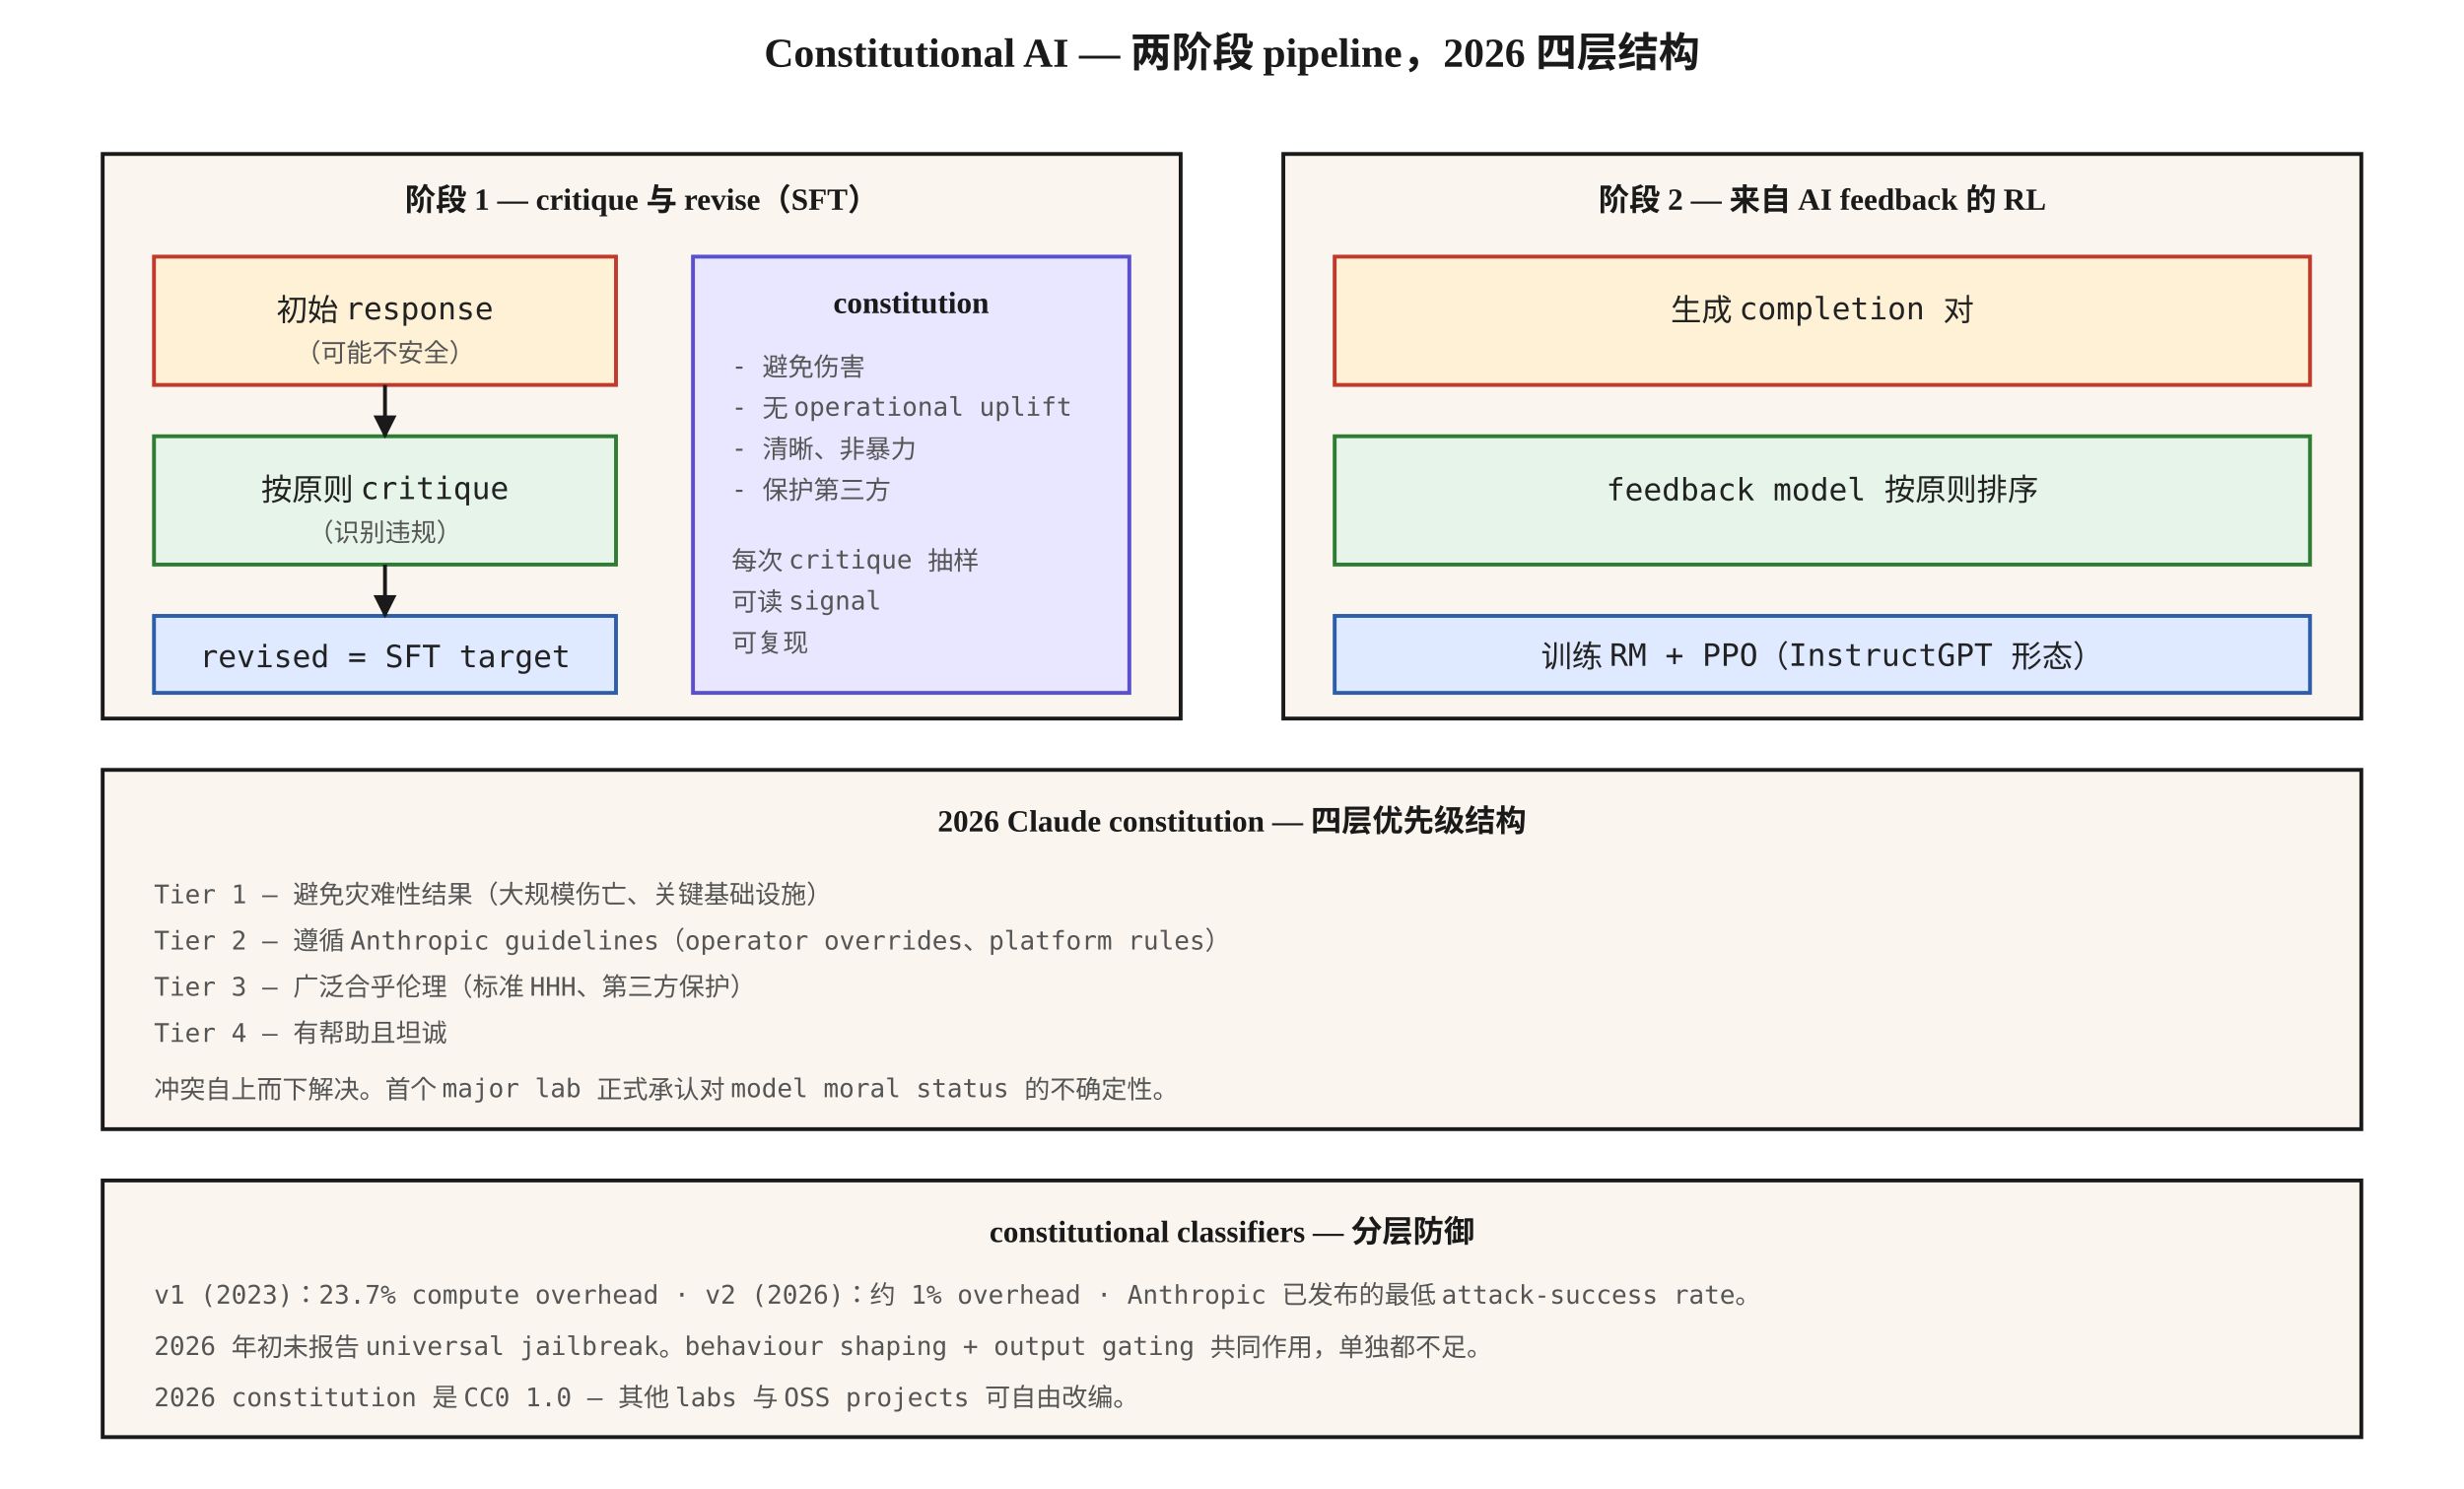
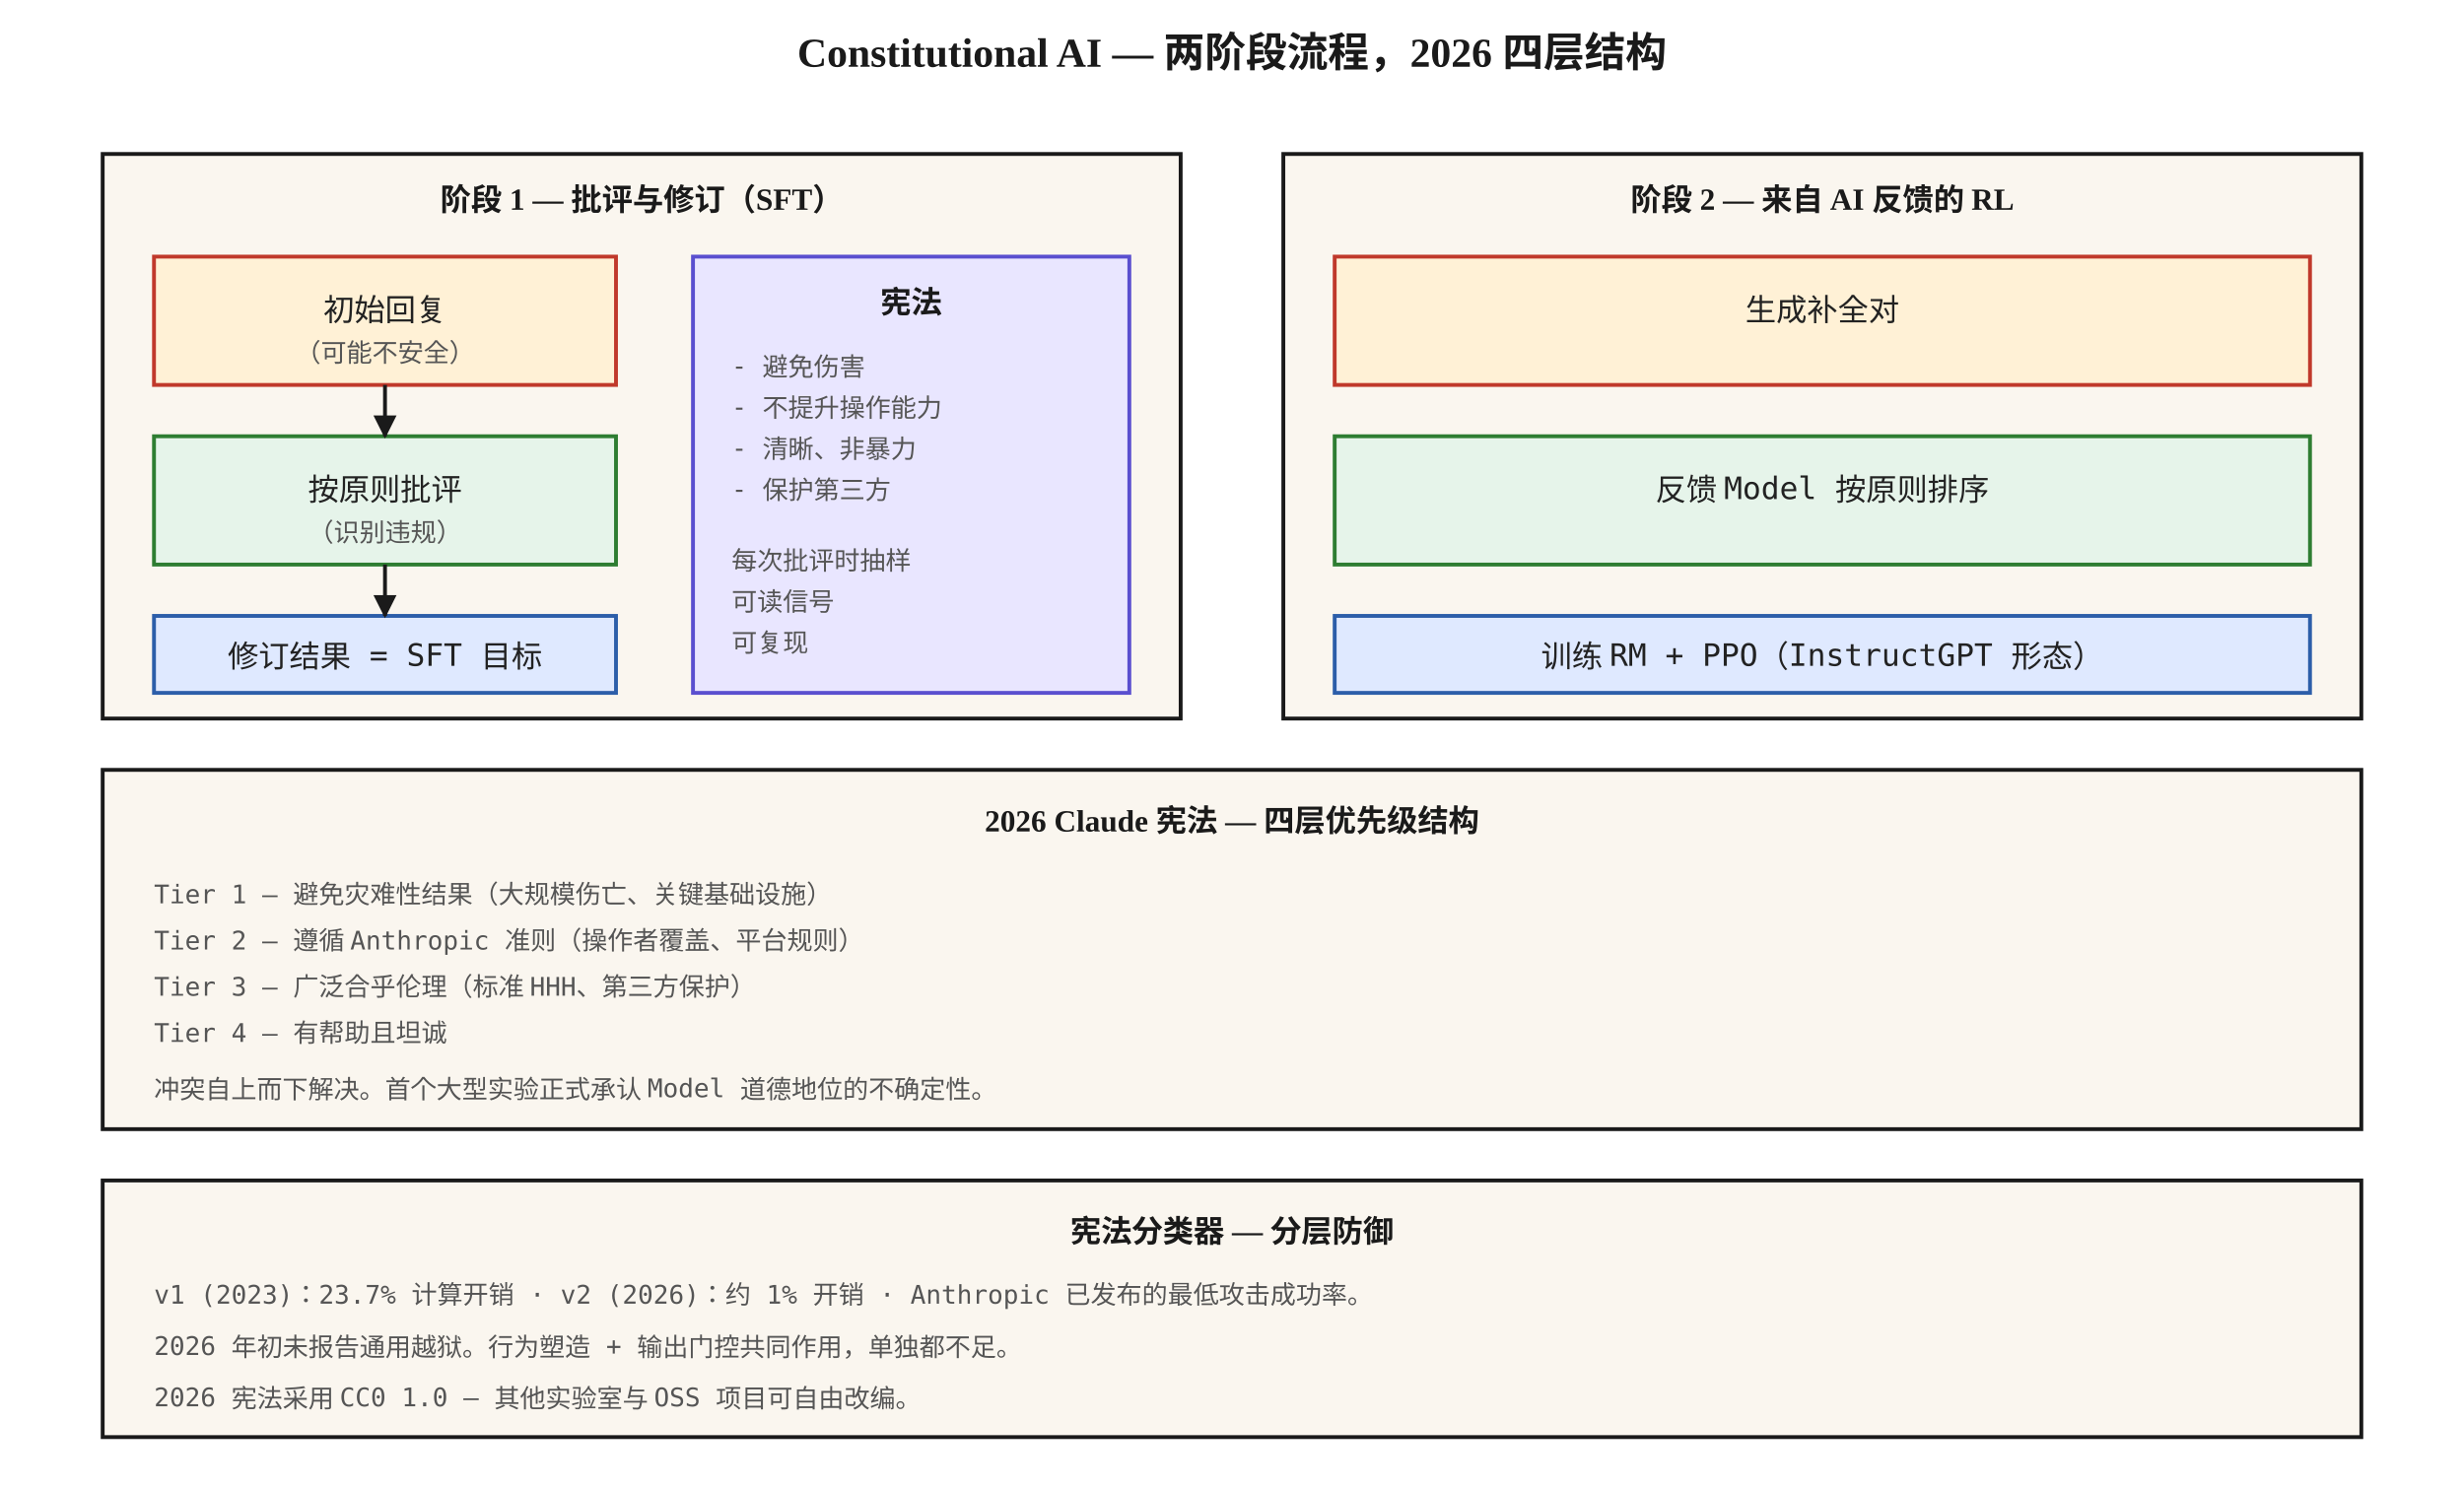
<svg xmlns="http://www.w3.org/2000/svg" viewBox="0 0 960 580" font-family="Georgia, 'Times New Roman', serif">
  <defs>
    <marker id="ar" viewBox="0 0 10 10" refX="9" refY="5" markerWidth="6" markerHeight="6" orient="auto">
      <path d="M0,0 L10,5 L0,10 z" fill="#1a1a1a" />
    </marker>
    <style>
      .box { fill: #faf6ef; stroke: #1a1a1a; stroke-width: 1.5; }
      .hot { fill: #fff1d6; stroke: #c0392b; stroke-width: 1.5; }
      .cool { fill: #e6f4ea; stroke: #2e7d32; stroke-width: 1.5; }
      .cold { fill: #dfe9ff; stroke: #2c5ea9; stroke-width: 1.5; }
      .dsk { fill: #e9e6ff; stroke: #5a4fcf; stroke-width: 1.5; }
      .step { font-size: 12px; font-family: 'Menlo', monospace; fill: #222; }
      .small { font-size: 10px; font-family: 'Menlo', monospace; fill: #555; }
      .caption { font-size: 11px; fill: #555; font-style: italic; }
      .title { font-size: 16px; font-weight: 700; fill: #1a1a1a; }
      .head { font-size: 12px; font-weight: 700; fill: #1a1a1a; }
    </style>
  </defs>
-   <text x="480" y="26" text-anchor="middle" class="title">Constitutional AI — 两阶段 pipeline，2026 四层结构</text>
+   <text x="480" y="26" text-anchor="middle" class="title">Constitutional AI — 两阶段流程，2026 四层结构</text>
  <rect x="40" y="60" width="420" height="220" class="box" />
-   <text x="250" y="82" text-anchor="middle" class="head">阶段 1 — critique 与 revise（SFT）</text>
+   <text x="250" y="82" text-anchor="middle" class="head">阶段 1 — 批评与修订（SFT）</text>
  <rect x="60" y="100" width="180" height="50" class="hot" />
-   <text x="150" y="125" text-anchor="middle" class="step">初始 response</text>
+   <text x="150" y="125" text-anchor="middle" class="step">初始回复</text>
  <text x="150" y="141" text-anchor="middle" class="small">（可能不安全）</text>
  <rect x="60" y="170" width="180" height="50" class="cool" />
-   <text x="150" y="195" text-anchor="middle" class="step">按原则 critique</text>
+   <text x="150" y="195" text-anchor="middle" class="step">按原则批评</text>
  <text x="150" y="211" text-anchor="middle" class="small">（识别违规）</text>
  <rect x="60" y="240" width="180" height="30" class="cold" />
-   <text x="150" y="260" text-anchor="middle" class="step">revised = SFT target</text>
+   <text x="150" y="260" text-anchor="middle" class="step">修订结果 = SFT 目标</text>
  <rect x="270" y="100" width="170" height="170" class="dsk" />
-   <text x="355" y="122" text-anchor="middle" class="head">constitution</text>
+   <text x="355" y="122" text-anchor="middle" class="head">宪法</text>
  <text x="285" y="146" class="small">- 避免伤害</text>
-   <text x="285" y="162" class="small">- 无 operational uplift</text>
+   <text x="285" y="162" class="small">- 不提升操作能力</text>
  <text x="285" y="178" class="small">- 清晰、非暴力</text>
  <text x="285" y="194" class="small">- 保护第三方</text>
-   <text x="285" y="222" class="small">每次 critique 抽样</text>
-   <text x="285" y="238" class="small">可读 signal</text>
+   <text x="285" y="222" class="small">每次批评时抽样</text>
+   <text x="285" y="238" class="small">可读信号</text>
  <text x="285" y="254" class="small">可复现</text>
  <path d="M 150 150 L 150 170" stroke="#1a1a1a" stroke-width="1.5" marker-end="url(#ar)" fill="none" />
  <path d="M 150 220 L 150 240" stroke="#1a1a1a" stroke-width="1.5" marker-end="url(#ar)" fill="none" />
  <rect x="500" y="60" width="420" height="220" class="box" />
-   <text x="710" y="82" text-anchor="middle" class="head">阶段 2 — 来自 AI feedback 的 RL</text>
+   <text x="710" y="82" text-anchor="middle" class="head">阶段 2 — 来自 AI 反馈的 RL</text>
  <rect x="520" y="100" width="380" height="50" class="hot" />
-   <text x="710" y="125" text-anchor="middle" class="step">生成 completion 对</text>
+   <text x="710" y="125" text-anchor="middle" class="step">生成补全对</text>
  <rect x="520" y="170" width="380" height="50" class="cool" />
-   <text x="710" y="195" text-anchor="middle" class="step">feedback model 按原则排序</text>
+   <text x="710" y="195" text-anchor="middle" class="step">反馈 Model 按原则排序</text>
  <rect x="520" y="240" width="380" height="30" class="cold" />
  <text x="710" y="260" text-anchor="middle" class="step">训练 RM + PPO（InstructGPT 形态）</text>
  <rect x="40" y="300" width="880" height="140" class="box" />
-   <text x="480" y="324" text-anchor="middle" class="head">2026 Claude constitution — 四层优先级结构</text>
+   <text x="480" y="324" text-anchor="middle" class="head">2026 Claude 宪法 — 四层优先级结构</text>
  <text x="60" y="352" class="small">Tier 1 — 避免灾难性结果（大规模伤亡、关键基础设施）</text>
-   <text x="60" y="370" class="small">Tier 2 — 遵循 Anthropic guidelines（operator overrides、platform rules）</text>
+   <text x="60" y="370" class="small">Tier 2 — 遵循 Anthropic 准则（操作者覆盖、平台规则）</text>
  <text x="60" y="388" class="small">Tier 3 — 广泛合乎伦理（标准 HHH、第三方保护）</text>
  <text x="60" y="406" class="small">Tier 4 — 有帮助且坦诚</text>
-   <text x="60" y="428" class="small">冲突自上而下解决。首个 major lab 正式承认对 model moral status 的不确定性。</text>
+   <text x="60" y="428" class="small">冲突自上而下解决。首个大型实验正式承认 Model 道德地位的不确定性。</text>
  <rect x="40" y="460" width="880" height="100" class="box" />
-   <text x="480" y="484" text-anchor="middle" class="head">constitutional classifiers — 分层防御</text>
-   <text x="60" y="508" class="small">v1 (2023)：23.7% compute overhead · v2 (2026)：约 1% overhead · Anthropic 已发布的最低 attack-success rate。</text>
-   <text x="60" y="528" class="small">2026 年初未报告 universal jailbreak。behaviour shaping + output gating 共同作用，单独都不足。</text>
-   <text x="60" y="548" class="small">2026 constitution 是 CC0 1.0 — 其他 labs 与 OSS projects 可自由改编。</text>
+   <text x="480" y="484" text-anchor="middle" class="head">宪法分类器 — 分层防御</text>
+   <text x="60" y="508" class="small">v1 (2023)：23.7% 计算开销 · v2 (2026)：约 1% 开销 · Anthropic 已发布的最低攻击成功率。</text>
+   <text x="60" y="528" class="small">2026 年初未报告通用越狱。行为塑造 + 输出门控共同作用，单独都不足。</text>
+   <text x="60" y="548" class="small">2026 宪法采用 CC0 1.0 — 其他实验室与 OSS 项目可自由改编。</text>
</svg>
